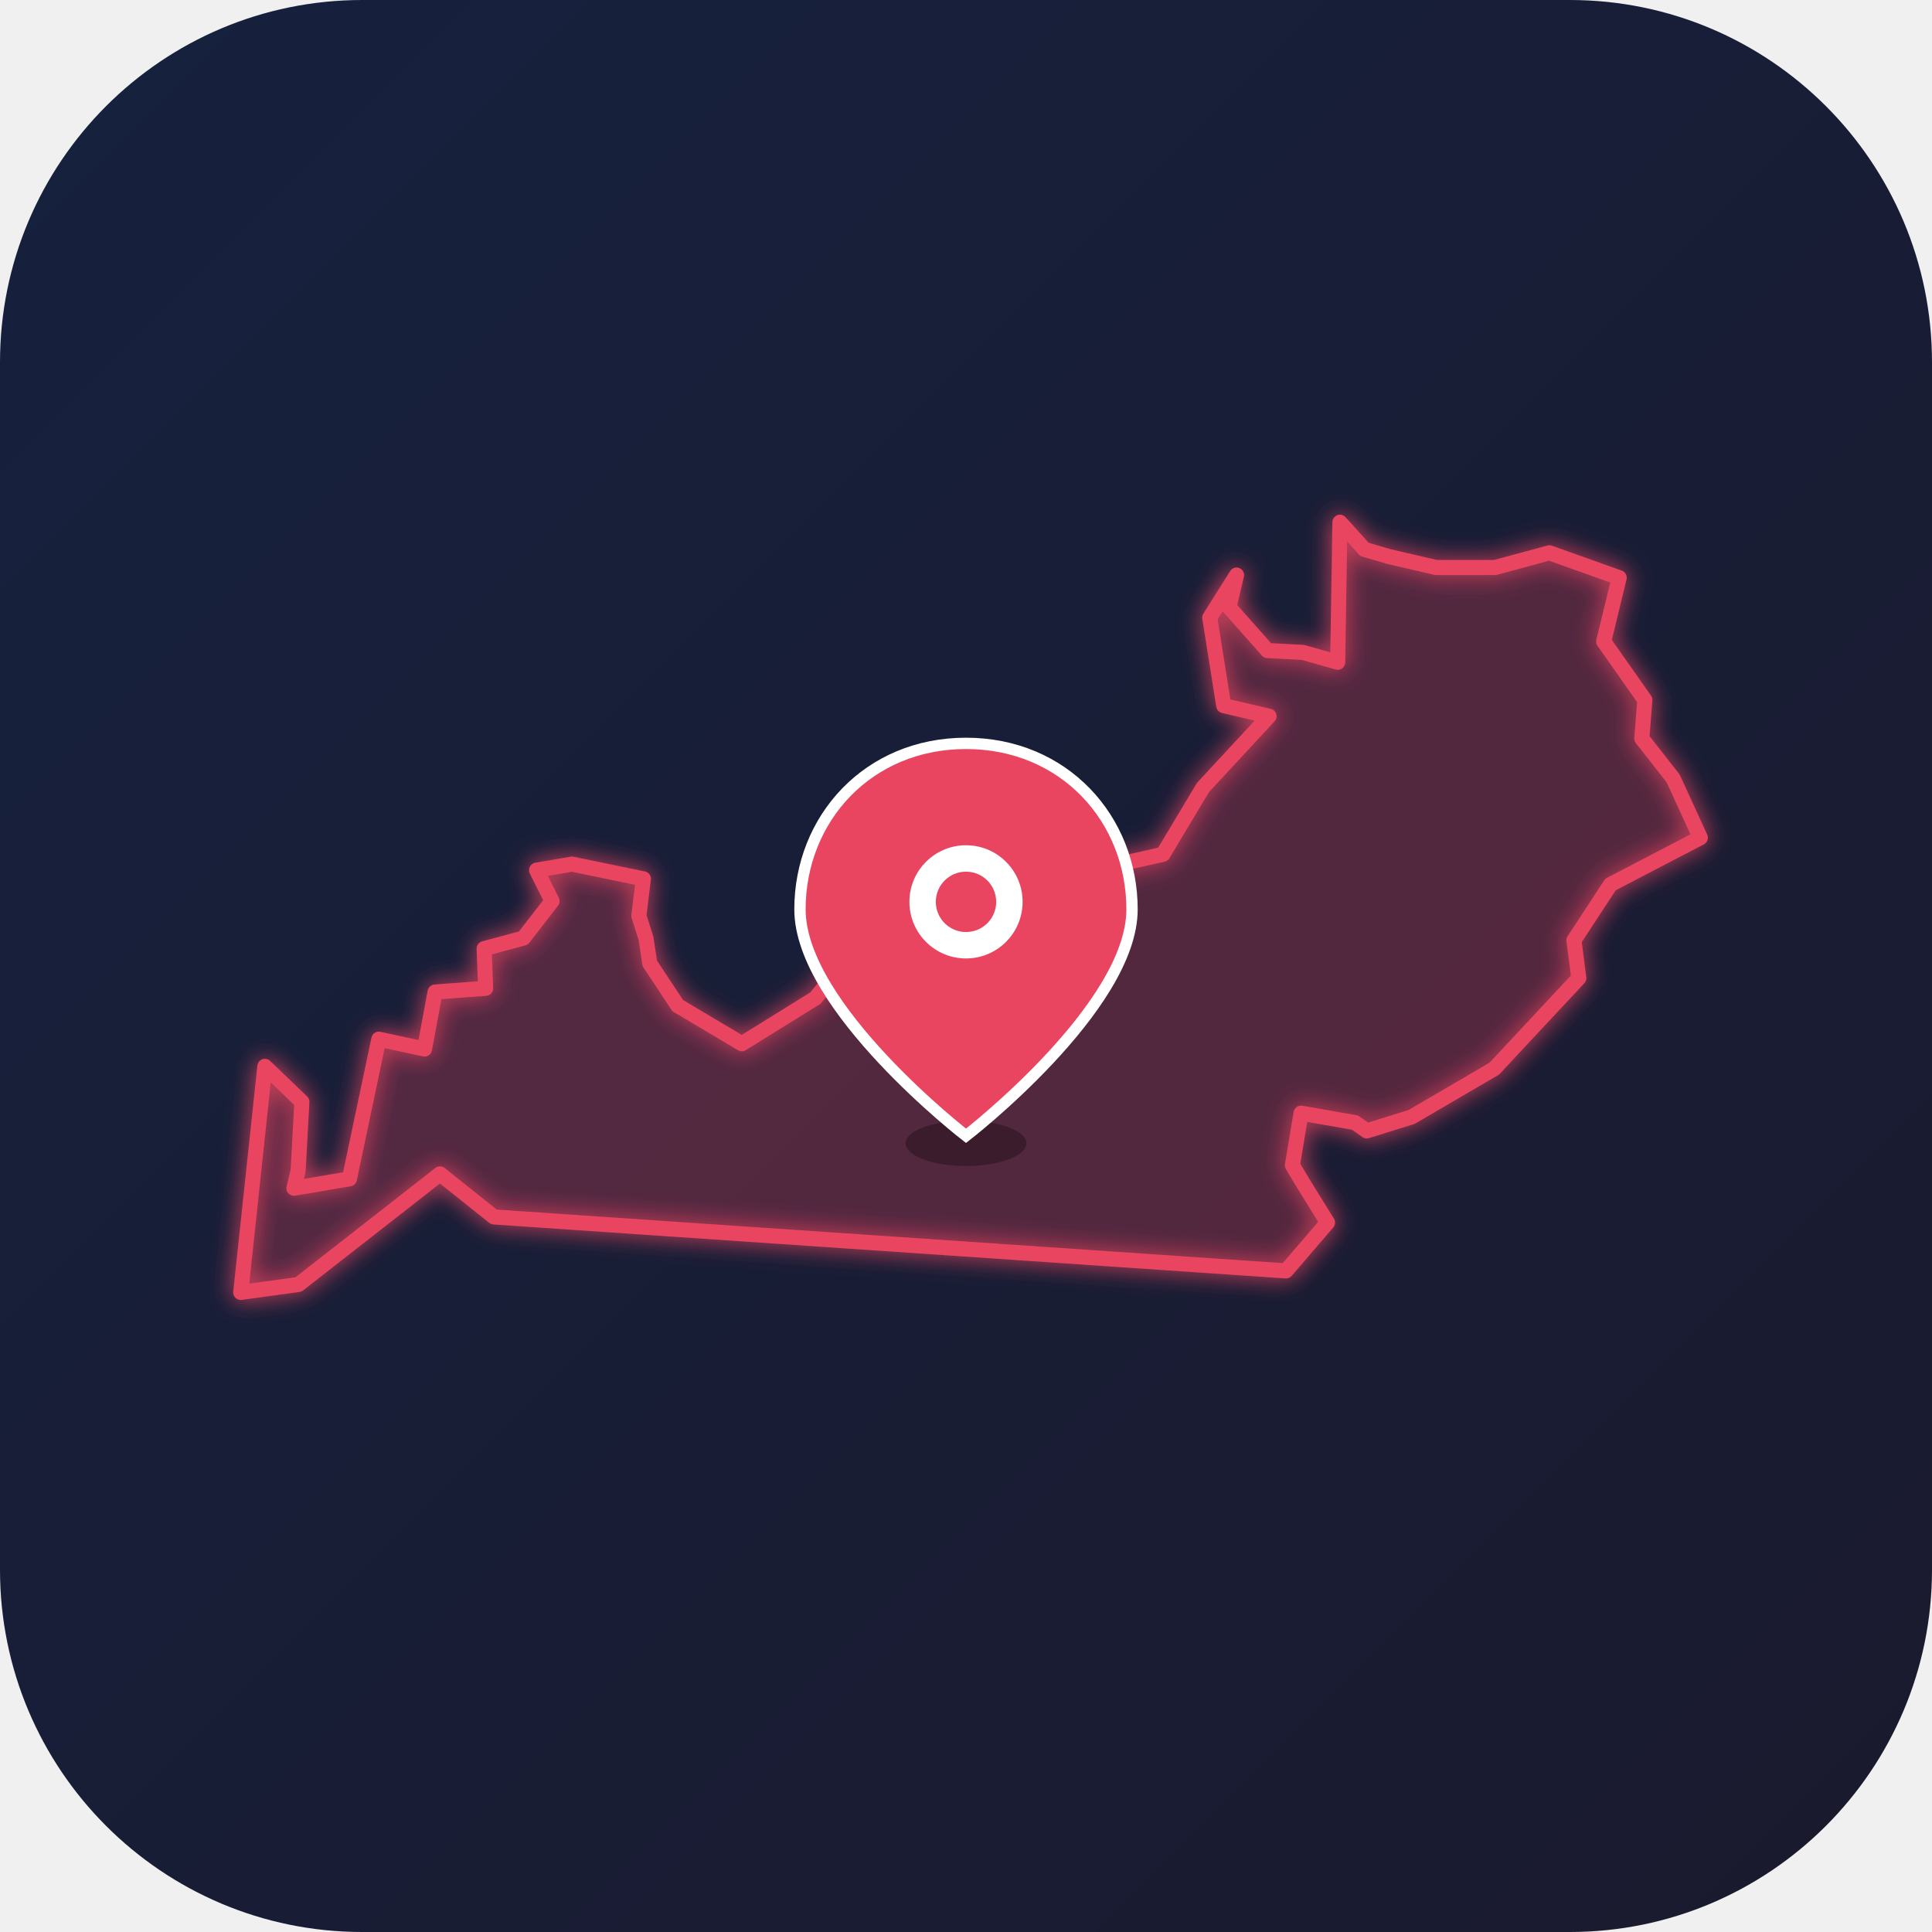
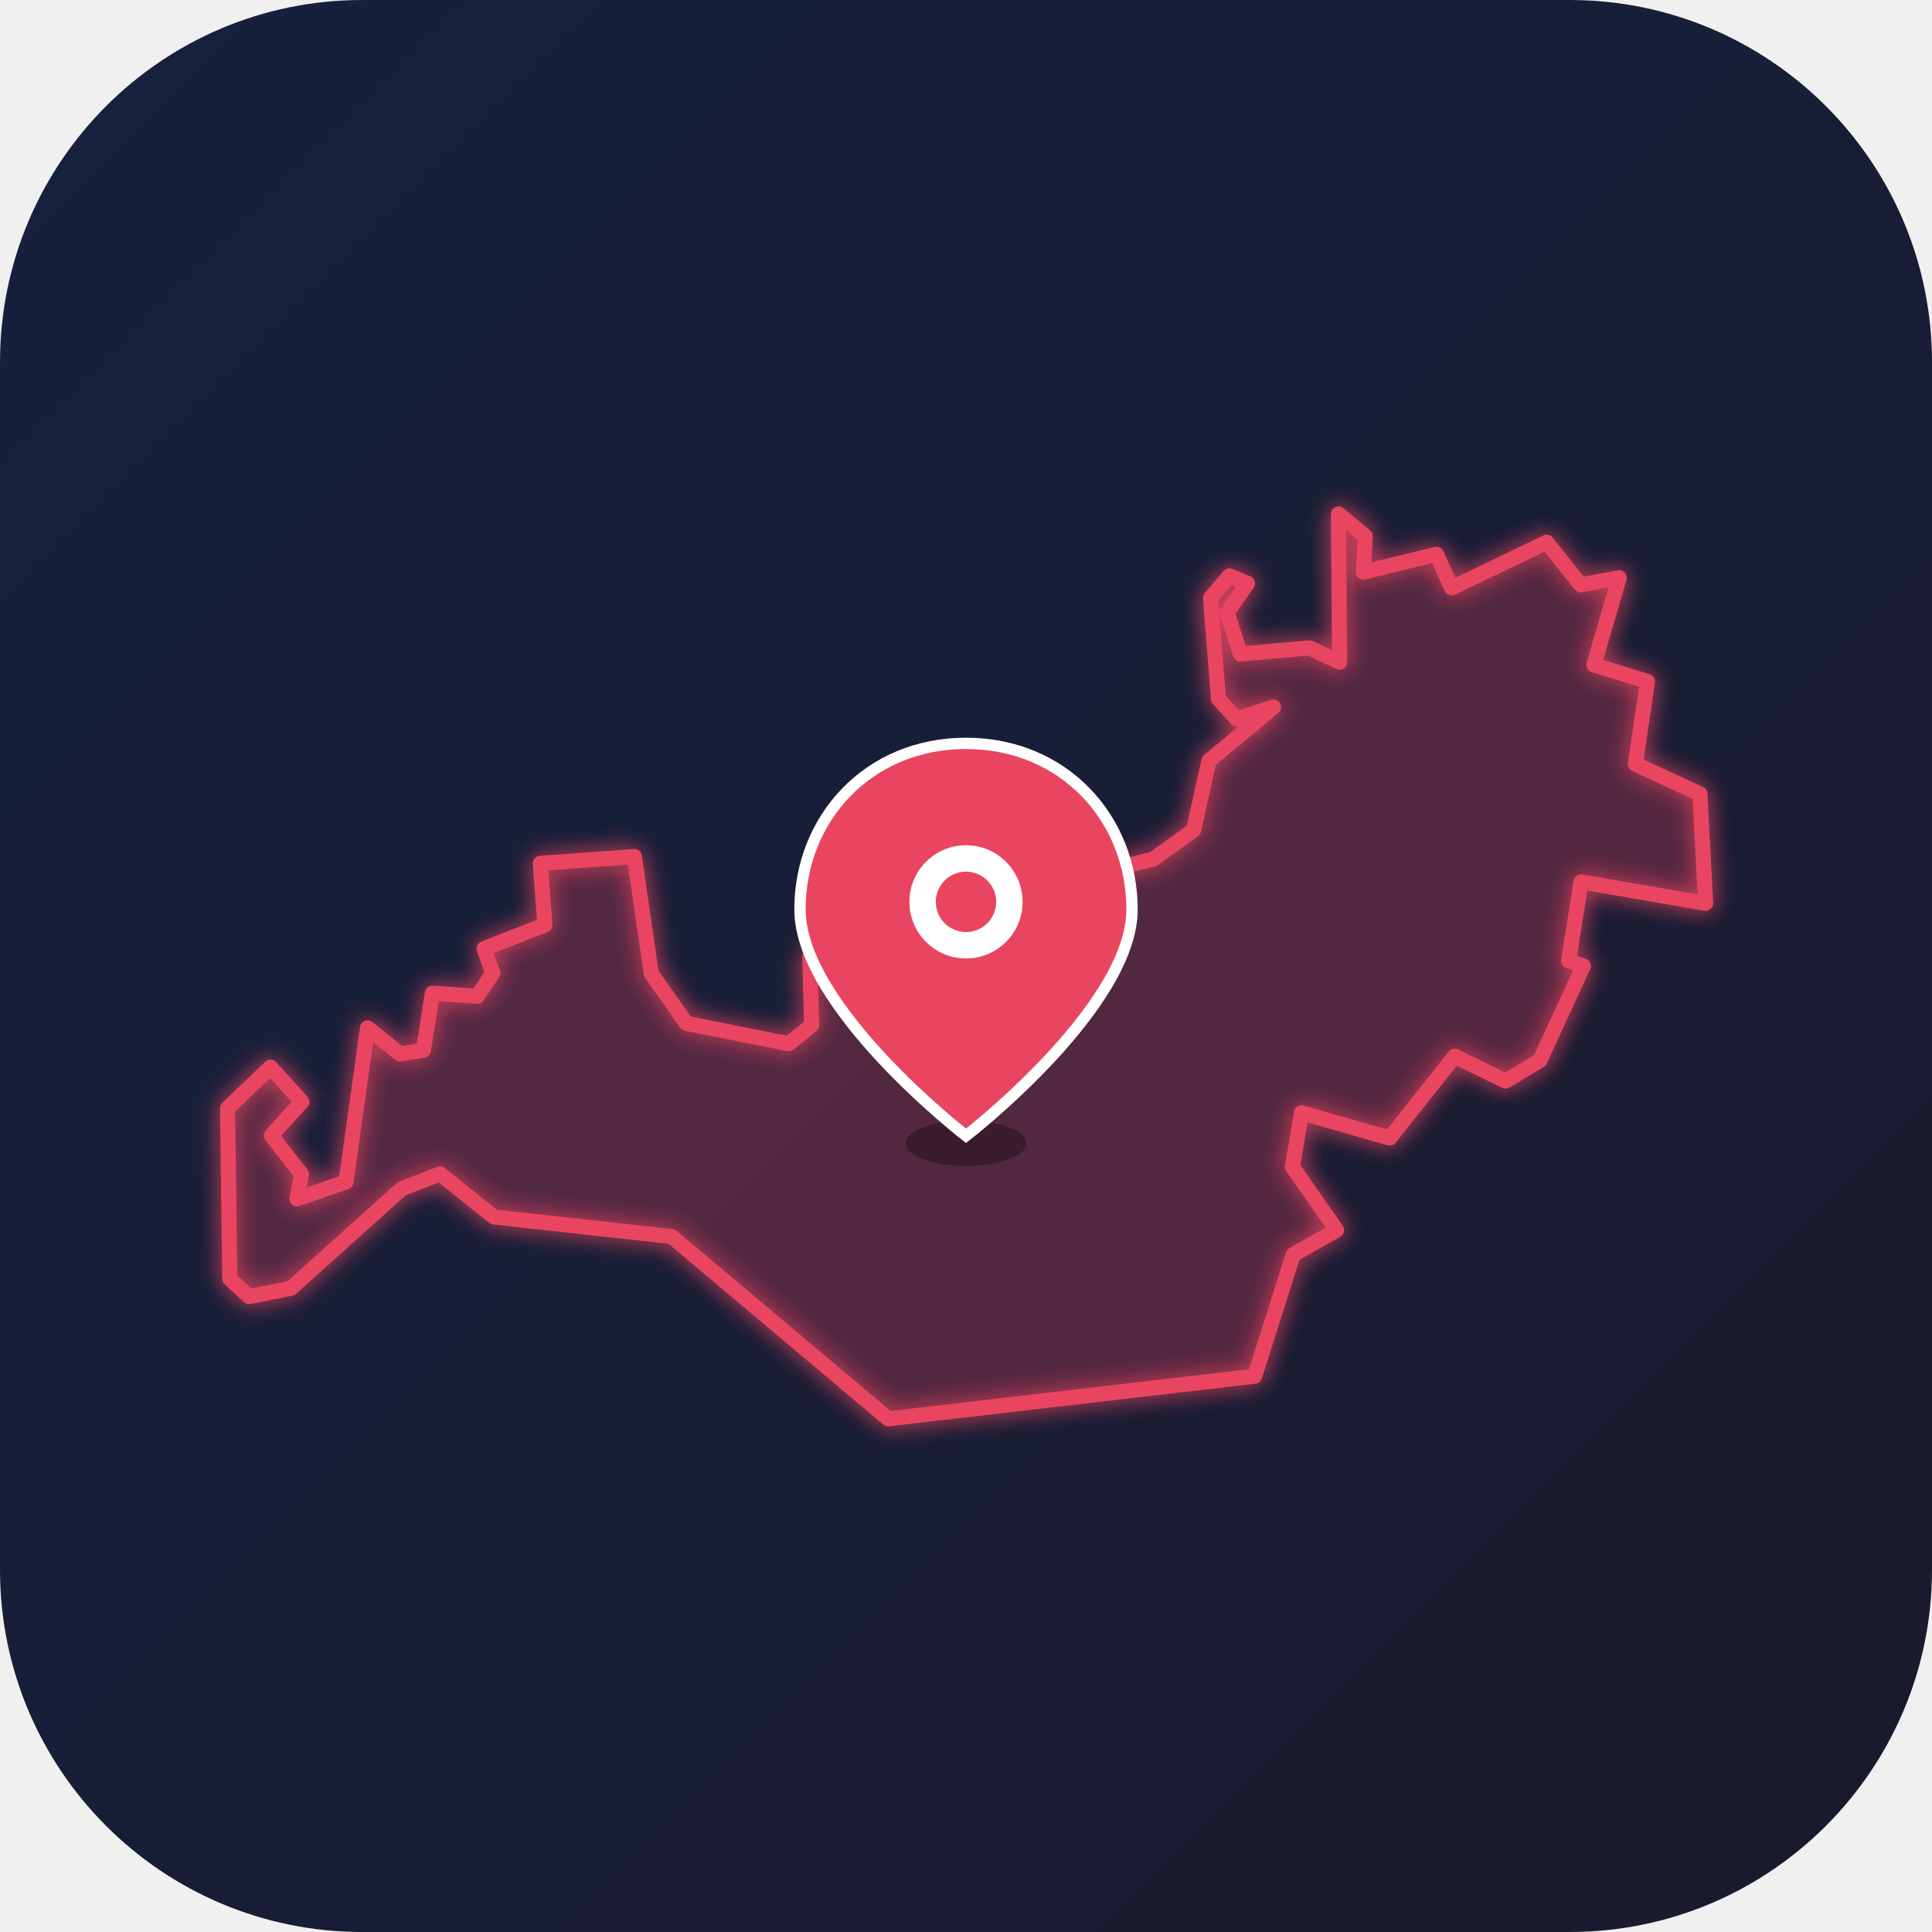
<svg xmlns="http://www.w3.org/2000/svg" viewBox="0 0 512 512">
  <defs>
    <linearGradient id="bg" x1="0" y1="0" x2="1" y2="1">
      <stop offset="0%" stop-color="#16213e" />
      <stop offset="100%" stop-color="#1a1a2e" />
    </linearGradient>
    <filter id="glow">
      <feGaussianBlur stdDeviation="3" result="blur" />
      <feMerge>
        <feMergeNode in="blur" />
        <feMergeNode in="SourceGraphic" />
      </feMerge>
    </filter>
  </defs>
  <rect width="512" height="512" rx="96" fill="url(#bg)" />
-   <polygon points="116.6,311.1 79.1,340.4 63.8,342.5 70.2,282.6 80.0,292.0 79.0,310.3 77.9,314.9 92.6,312.4 100.4,275.4 112.5,278.0 115.3,262.9 128.7,261.9 128.3,251.4 138.7,248.6 146.3,238.8 142.2,230.6 151.6,229.0 170.5,232.9 169.3,242.7 171.2,248.7 172.2,255.3 179.6,266.5 196.6,276.6 216.1,264.5 224.7,254.0 258.2,253.7 280.5,241.0 289.1,230.7 308.2,226.4 318.8,208.7 336.3,189.8 324.3,187.0 320.6,163.7 327.7,152.4 325.7,160.9 335.9,172.4 345.3,172.9 354.5,175.5 355.1,138.4 361.6,145.6 368.1,147.5 380.6,150.4 396.2,150.4 410.6,146.5 429.1,153.1 425.0,170.0 435.9,185.5 435.1,195.7 443.4,206.3 450.6,222.0 426.8,234.4 417.1,249.2 418.4,259.2 396.0,283.2 374.1,296.0 362.2,299.7 359.1,297.5 344.8,295.0 342.5,308.8 345.3,313.5 351.8,324.0 340.8,336.8 130.9,322.5" fill="rgba(233,69,96,0.15)" stroke="#e94560" stroke-width="4" stroke-linejoin="round" filter="url(#glow)" />
+   <polygon points="116.6,311.1 106.5,315.0 77.1,341.4 66.0,343.6 60.9,338.9 60.3,293.7 71.7,282.8 80.0,292.0 71.9,300.9 79.9,311.2 78.7,317.7 91.7,313.2 97.4,272.4 106.0,279.3 112.2,278.3 114.6,263.2 126.5,264.0 130.6,257.9 128.3,251.4 144.4,245.1 143.2,228.8 168.1,227.0 172.6,258.0 181.9,271.2 209.0,276.6 215.1,271.7 214.6,253.7 231.7,253.3 232.8,266.5 244.0,264.9 256.8,258.4 262.2,247.1 279.1,247.0 284.6,232.8 305.6,227.7 316.3,220.0 320.4,201.6 337.5,187.4 327.7,190.5 322.9,185.2 320.8,158.5 325.8,152.6 330.6,154.6 325.2,162.3 328.7,173.3 347.1,171.7 355.0,175.5 354.7,136.2 361.8,142.1 361.3,151.6 380.7,146.9 384.7,155.8 409.9,143.7 418.9,155.0 429.1,153.1 422.4,176.2 436.6,180.6 433.4,202.5 450.5,210.4 452.0,239.4 419.0,233.7 415.7,254.6 419.6,256.0 408.1,281.0 399.0,286.5 385.5,279.9 368.3,301.6 344.9,294.9 342.5,309.2 354.2,326.0 342.7,332.5 332.5,364.7 235.4,376.0 178.0,327.7 130.9,322.5" fill="rgba(233,69,96,0.15)" stroke="#e94560" stroke-width="4" stroke-linejoin="round" filter="url(#glow)" />
  <g transform="translate(256, 245)">
    <ellipse cx="0" cy="58" rx="16" ry="6" fill="rgba(0,0,0,0.3)" />
    <path d="M0,-48 C-26,-48 -44,-28 -44,-4 C-44,22 0,56 0,56 C0,56 44,22 44,-4 C44,-28 26,-48 0,-48 Z" fill="#e94560" stroke="#fff" stroke-width="3" />
    <circle cx="0" cy="-6" r="15" fill="#fff" />
    <circle cx="0" cy="-6" r="8" fill="#e94560" />
  </g>
</svg>
